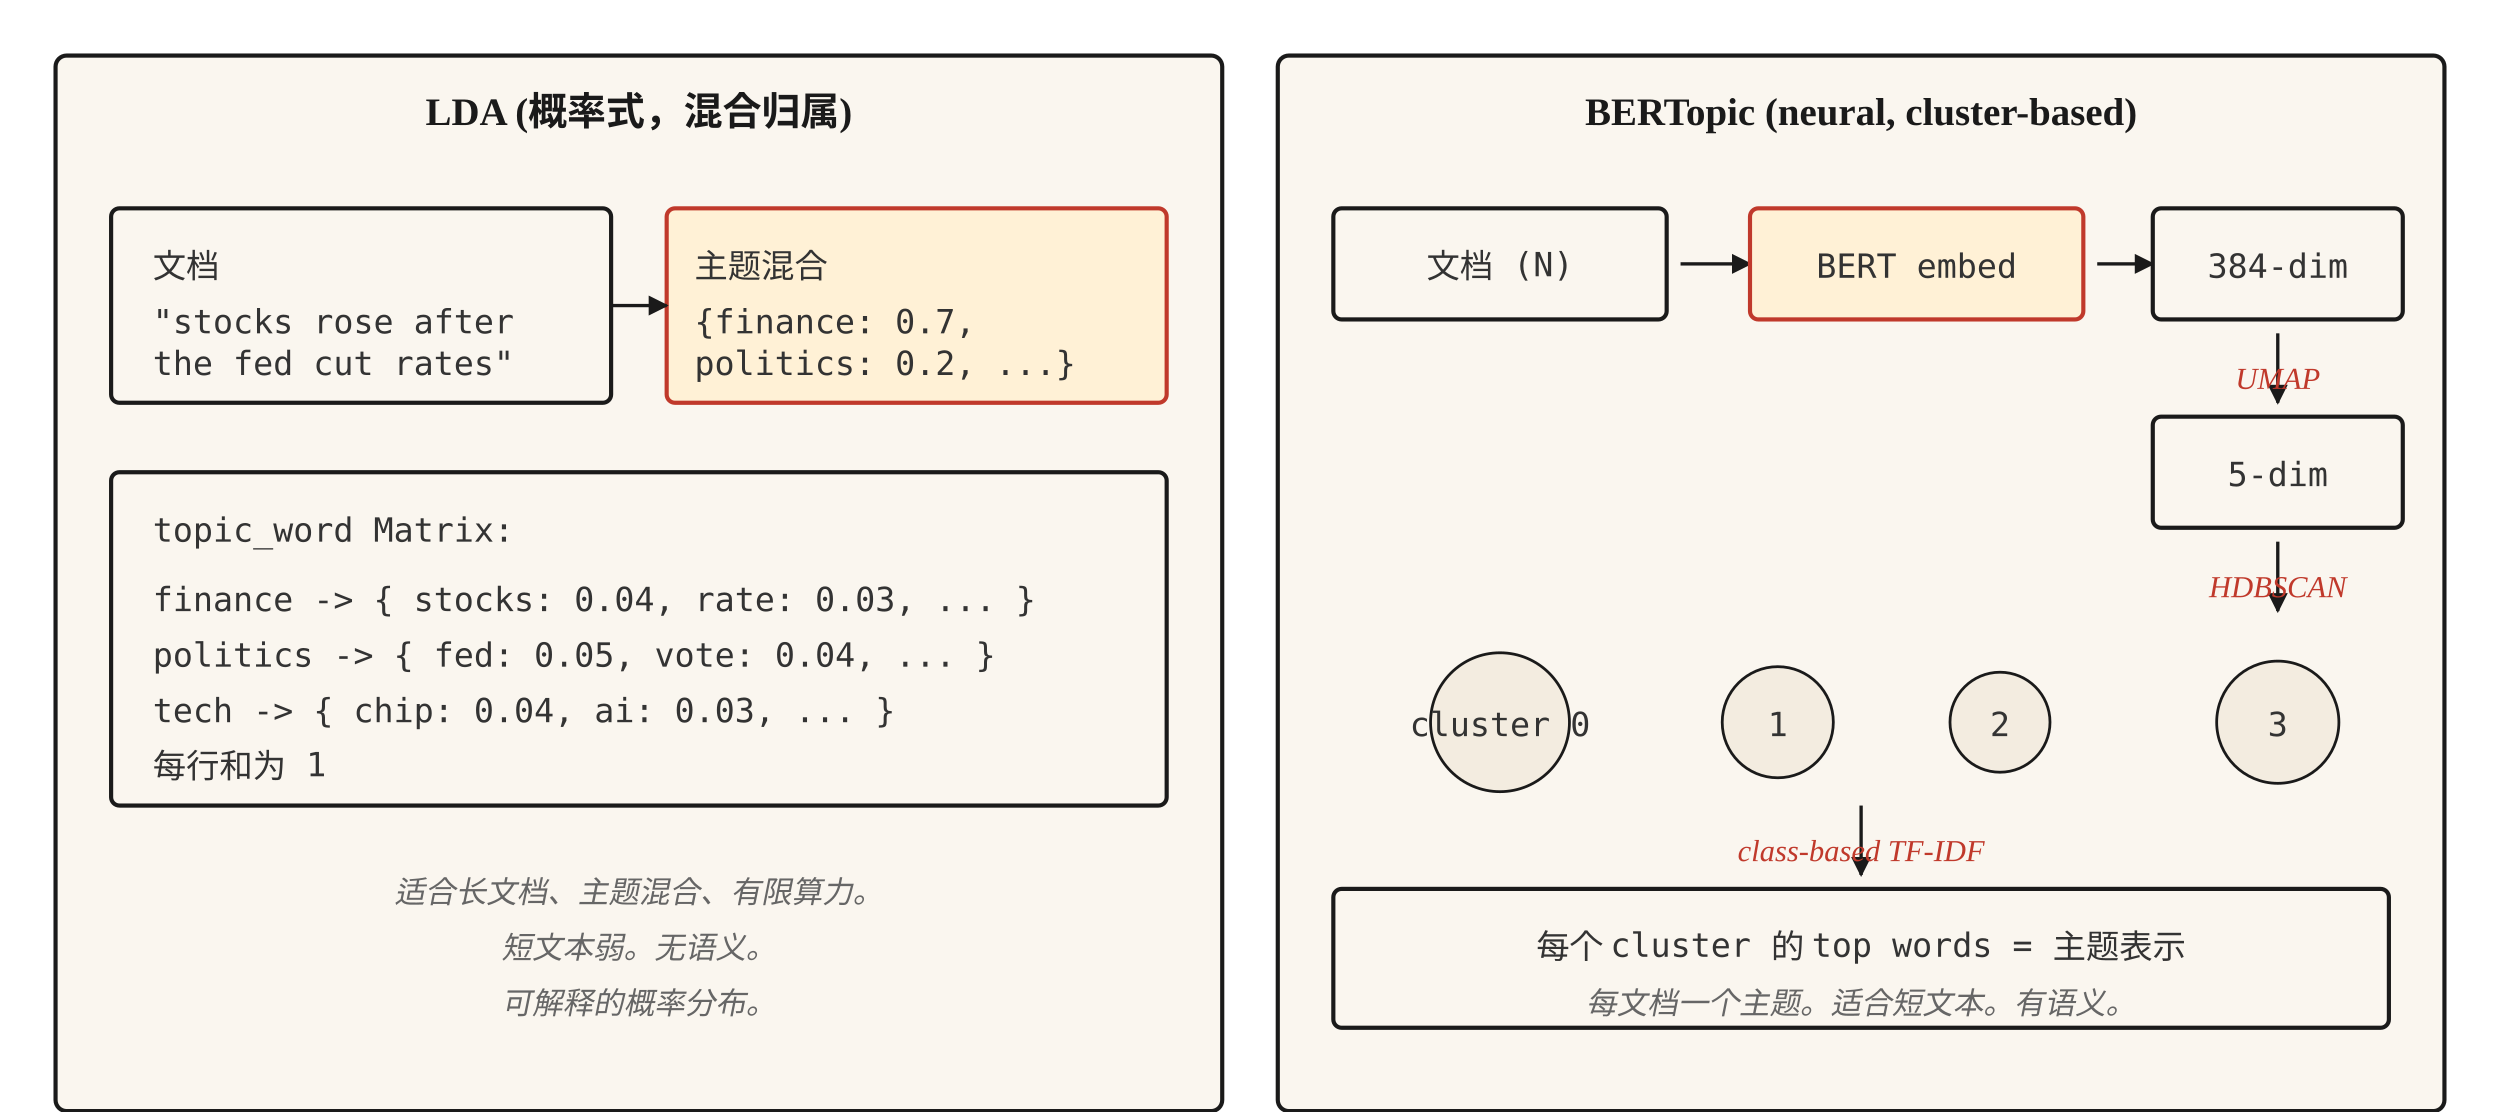
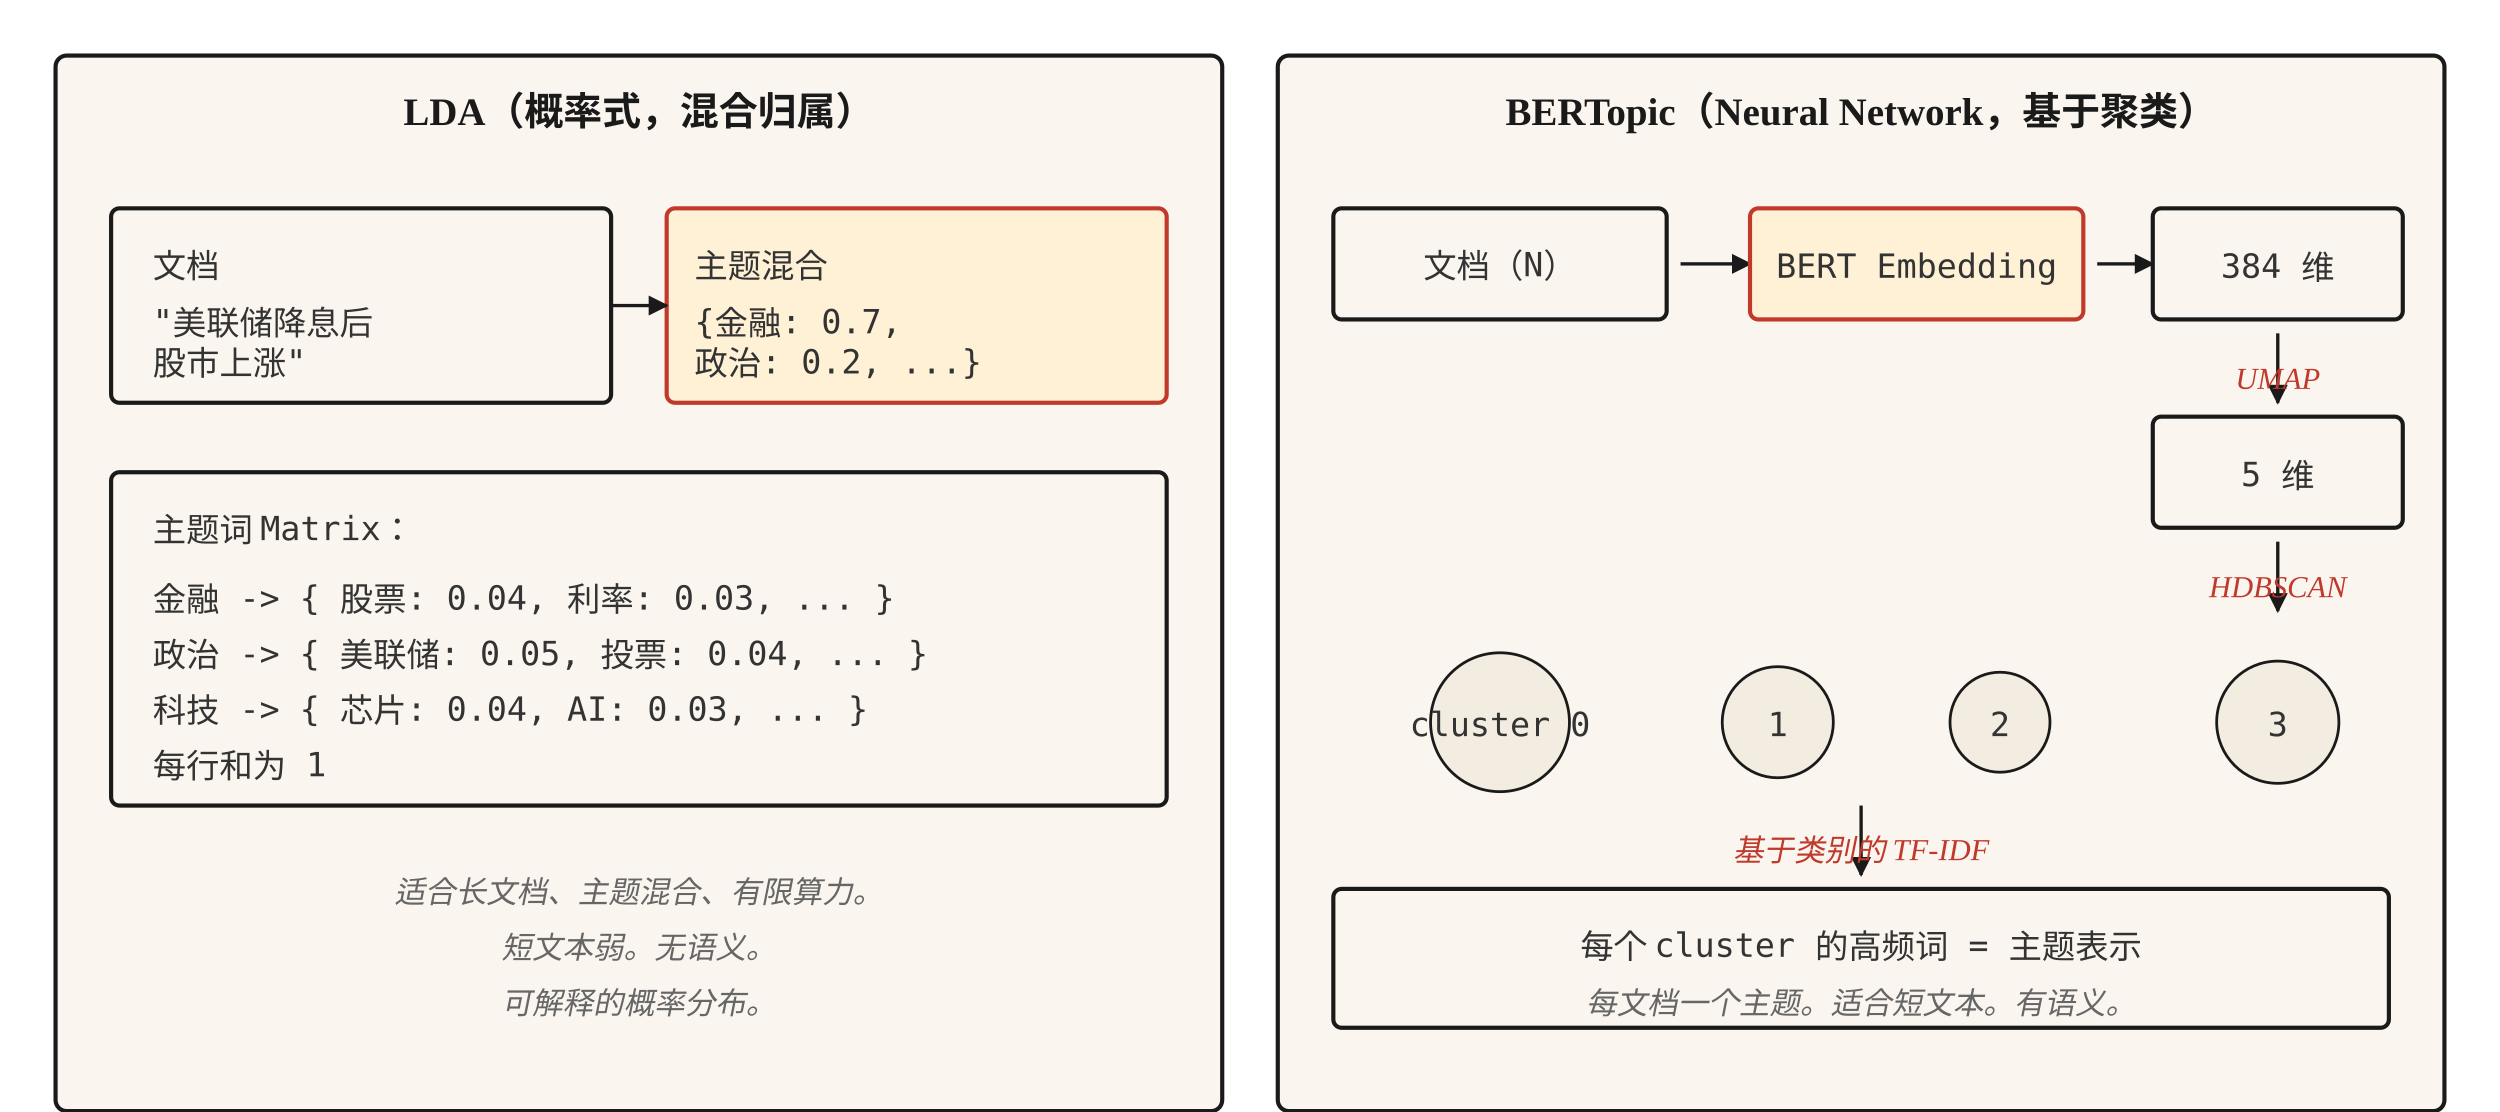
<svg xmlns="http://www.w3.org/2000/svg" viewBox="0 0 900 400" font-family="Georgia, 'Times New Roman', serif">
  <defs>
    <marker id="arrow" viewBox="0 0 10 10" refX="9" refY="5" markerWidth="6" markerHeight="6" orient="auto">
      <path d="M0,0 L10,5 L0,10 z" fill="#1a1a1a" />
    </marker>
    <style>
      .box { fill: #faf6ef; stroke: #1a1a1a; stroke-width: 1.5; }
      .hot { fill: #fff1d6; stroke: #c0392b; stroke-width: 1.5; }
      .label { font-size: 14px; font-weight: 600; fill: #1a1a1a; }
      .content { font-size: 12px; fill: #333; font-family: 'Menlo', monospace; }
      .stage { font-size: 11px; fill: #c0392b; font-style: italic; text-anchor: middle; }
      .note { font-size: 11px; fill: #666; font-style: italic; }
      .line { stroke: #1a1a1a; stroke-width: 1.2; fill: none; }
    </style>
  </defs>
  <rect class="box" x="20" y="20" width="420" height="380" rx="4" />
-   <text class="label" x="230" y="45" text-anchor="middle">LDA (概率式，混合归属)</text>
+   <text class="label" x="230" y="45" text-anchor="middle">LDA（概率式，混合归属）</text>
  <rect class="box" x="40" y="75" width="180" height="70" rx="3" />
  <text class="content" x="55" y="100">文档</text>
-   <text class="content" x="55" y="120">"stocks rose after</text>
-   <text class="content" x="55" y="135">the fed cut rates"</text>
+   <text class="content" x="55" y="120">"美联储降息后</text>
+   <text class="content" x="55" y="135">股市上涨"</text>
  <rect class="hot" x="240" y="75" width="180" height="70" rx="3" />
  <text class="content" x="250" y="100">主题混合</text>
-   <text class="content" x="250" y="120">{finance: 0.7,</text>
-   <text class="content" x="250" y="135">politics: 0.2, ...}</text>
+   <text class="content" x="250" y="120">{金融: 0.7,</text>
+   <text class="content" x="250" y="135">政治: 0.2, ...}</text>
  <path class="line" d="M 220 110 L 240 110" marker-end="url(#arrow)" />
  <rect class="box" x="40" y="170" width="380" height="120" rx="3" />
-   <text class="content" x="55" y="195">topic_word Matrix:</text>
-   <text class="content" x="55" y="220">finance  -&gt; { stocks: 0.04, rate: 0.03, ... }</text>
-   <text class="content" x="55" y="240">politics -&gt; { fed: 0.05, vote: 0.04, ... }</text>
-   <text class="content" x="55" y="260">tech     -&gt; { chip: 0.04, ai: 0.03, ... }</text>
+   <text class="content" x="55" y="195">主题词 Matrix：</text>
+   <text class="content" x="55" y="220">金融 -&gt; { 股票: 0.04, 利率: 0.03, ... }</text>
+   <text class="content" x="55" y="240">政治 -&gt; { 美联储: 0.05, 投票: 0.04, ... }</text>
+   <text class="content" x="55" y="260">科技 -&gt; { 芯片: 0.04, AI: 0.03, ... }</text>
  <text class="content" x="55" y="280">每行和为 1</text>
  <text class="note" x="230" y="325" text-anchor="middle">适合长文档、主题混合、有限算力。</text>
  <text class="note" x="230" y="345" text-anchor="middle">短文本弱。无语义。</text>
  <text class="note" x="230" y="365" text-anchor="middle">可解释的概率分布。</text>
  <rect class="box" x="460" y="20" width="420" height="380" rx="4" />
-   <text class="label" x="670" y="45" text-anchor="middle">BERTopic (neural, cluster-based)</text>
+   <text class="label" x="670" y="45" text-anchor="middle">BERTopic（Neural Network，基于聚类）</text>
  <rect class="box" x="480" y="75" width="120" height="40" rx="3" />
-   <text class="content" x="540" y="100" text-anchor="middle">文档 (N)</text>
+   <text class="content" x="540" y="100" text-anchor="middle">文档（N）</text>
  <path class="line" d="M 605 95 L 630 95" marker-end="url(#arrow)" />
  <rect class="hot" x="630" y="75" width="120" height="40" rx="3" />
-   <text class="content" x="690" y="100" text-anchor="middle">BERT embed</text>
+   <text class="content" x="690" y="100" text-anchor="middle">BERT Embedding</text>
  <path class="line" d="M 755 95 L 775 95" marker-end="url(#arrow)" />
  <rect class="box" x="775" y="75" width="90" height="40" rx="3" />
-   <text class="content" x="820" y="100" text-anchor="middle">384-dim</text>
+   <text class="content" x="820" y="100" text-anchor="middle">384 维</text>
  <path class="line" d="M 820 120 L 820 145" marker-end="url(#arrow)" />
  <text class="stage" x="820" y="140">UMAP</text>
  <rect class="box" x="775" y="150" width="90" height="40" rx="3" />
-   <text class="content" x="820" y="175" text-anchor="middle">5-dim</text>
+   <text class="content" x="820" y="175" text-anchor="middle">5 维</text>
  <path class="line" d="M 820 195 L 820 220" marker-end="url(#arrow)" />
  <text class="stage" x="820" y="215">HDBSCAN</text>
  <circle cx="540" cy="260" r="25" fill="#f3ece0" stroke="#1a1a1a" />
  <text class="content" x="540" y="265" text-anchor="middle">cluster 0</text>
  <circle cx="640" cy="260" r="20" fill="#f3ece0" stroke="#1a1a1a" />
  <text class="content" x="640" y="265" text-anchor="middle">1</text>
  <circle cx="720" cy="260" r="18" fill="#f3ece0" stroke="#1a1a1a" />
  <text class="content" x="720" y="265" text-anchor="middle">2</text>
  <circle cx="820" cy="260" r="22" fill="#f3ece0" stroke="#1a1a1a" />
  <text class="content" x="820" y="265" text-anchor="middle">3</text>
  <path class="line" d="M 670 290 L 670 315" marker-end="url(#arrow)" />
-   <text class="stage" x="670" y="310">class-based TF-IDF</text>
+   <text class="stage" x="670" y="310">基于类别的 TF-IDF</text>
  <rect class="box" x="480" y="320" width="380" height="50" rx="3" />
-   <text class="content" x="670" y="345" text-anchor="middle">每个 cluster 的 top words = 主题表示</text>
+   <text class="content" x="670" y="345" text-anchor="middle">每个 cluster 的高频词 = 主题表示</text>
  <text class="note" x="670" y="365" text-anchor="middle">每文档一个主题。适合短文本。有语义。</text>
</svg>
